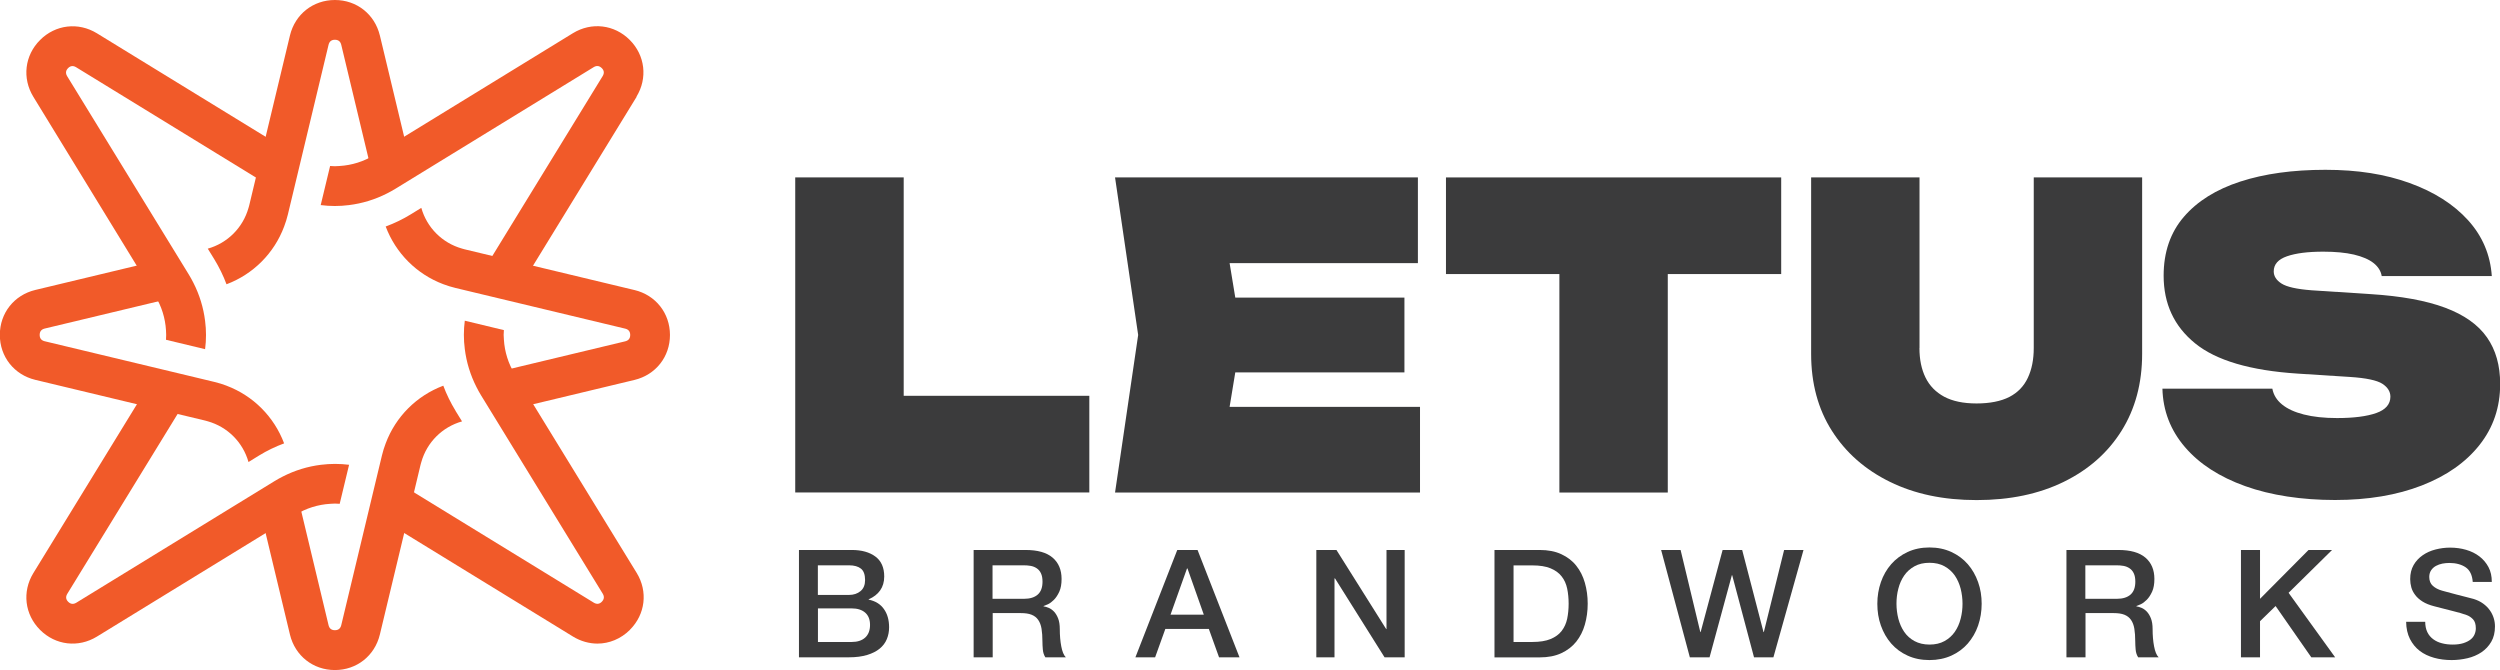
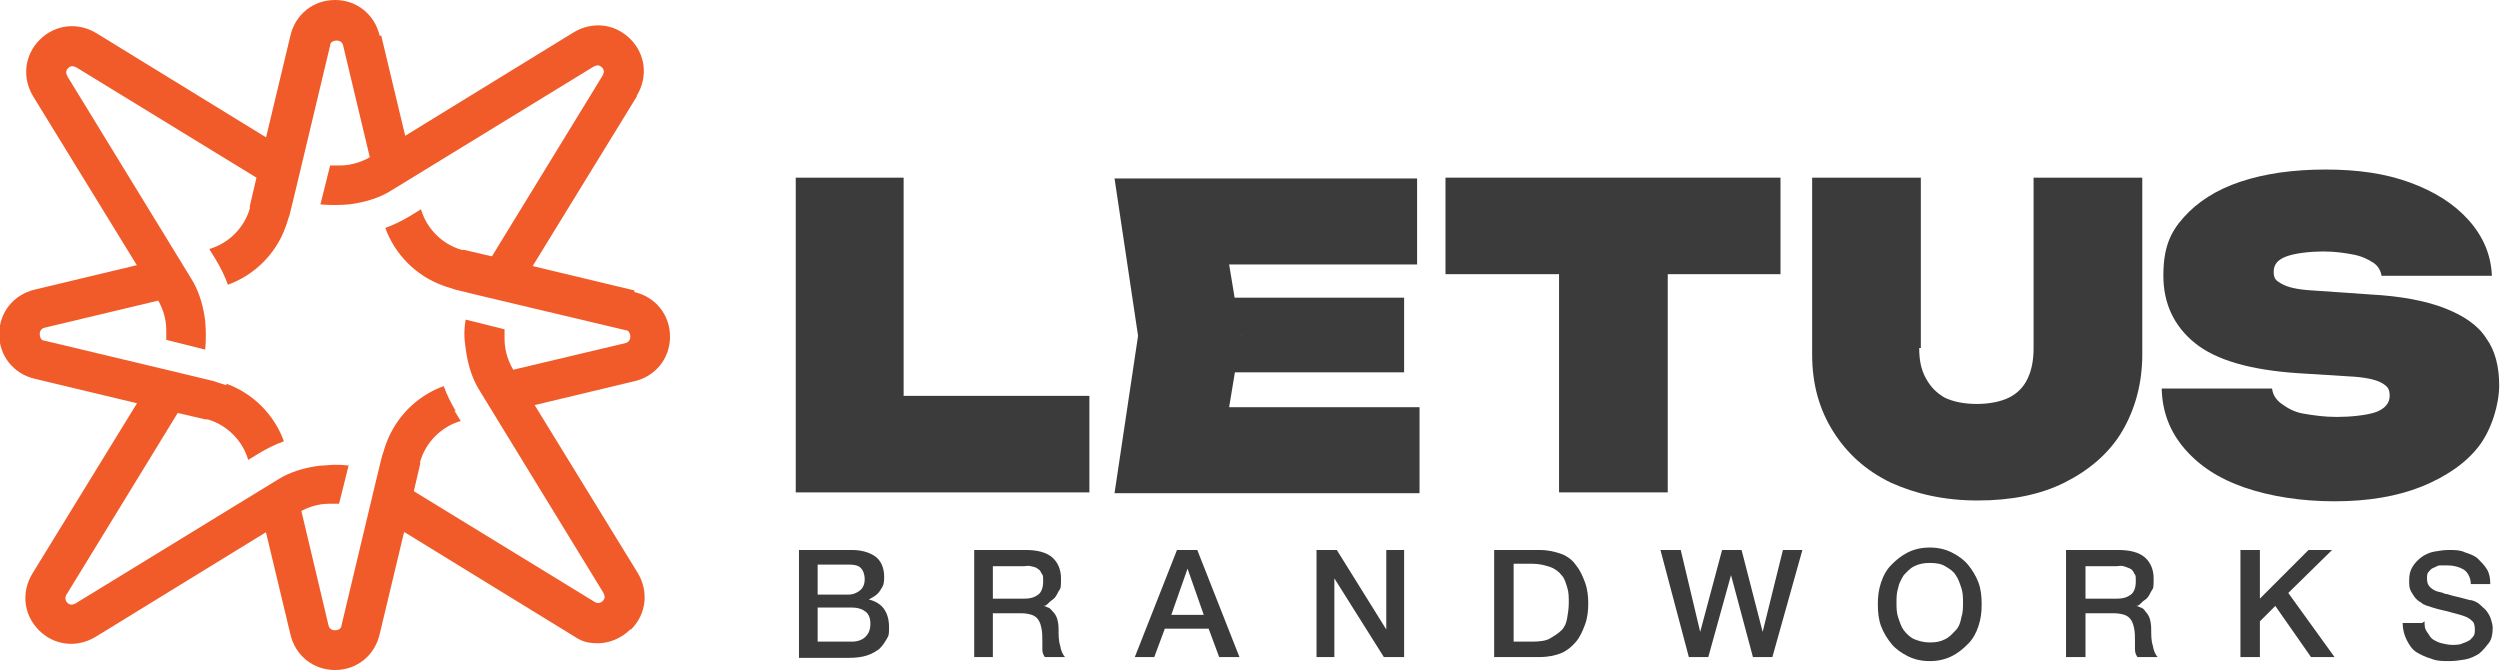
- <svg xmlns="http://www.w3.org/2000/svg" id="Layer_2" data-name="Layer 2" viewBox="0 0 308.15 82.57">
+ <svg xmlns="http://www.w3.org/2000/svg" id="Layer_2" version="1.1" viewBox="0 0 308.2 82.6">
  <defs>
    <style>
-       .cls-1 {
+       .st0 {
        fill: #f15a29;
      }

-       .cls-2 {
+       .st1 {
        fill: #3b3b3c;
      }
    </style>
  </defs>
-   <g id="Layer_1-2" data-name="Layer 1">
+   <g id="Layer_1-2">
    <g>
      <g>
        <g>
-           <path class="cls-2" d="M111.39,21.87v32.93l-6.01-6.01h28.89v11.91h-36.25V21.87h13.36Z" />
-           <path class="cls-2" d="M153.02,41.29l-2.38,14.45-5.07-5.59h29.46v10.56h-37.59l2.85-19.42-2.85-19.42h37.33v10.56h-29.2l5.07-5.59,2.38,14.45ZM173.11,36.68v9.22h-29.25v-9.22h29.25Z" />
-           <path class="cls-2" d="M178.23,21.87h41.32v11.91h-41.32v-11.91ZM192.21,27.62h13.36v33.09h-13.36V27.62Z" />
-           <path class="cls-2" d="M236.59,42.89c0,1.42.25,2.63.75,3.65.5,1.02,1.27,1.8,2.3,2.36,1.04.55,2.36.83,3.99.83s3-.27,4.04-.8c1.04-.54,1.79-1.32,2.28-2.36s.73-2.26.73-3.68v-21.02h13.36v21.75c0,3.62-.85,6.78-2.54,9.48s-4.06,4.79-7.12,6.29c-3.06,1.5-6.64,2.25-10.74,2.25s-7.64-.75-10.69-2.25c-3.06-1.5-5.44-3.6-7.15-6.29-1.71-2.69-2.56-5.85-2.56-9.48v-21.75h13.36v21.02Z" />
-           <path class="cls-2" d="M266.52,47.91h13.57c.14.76.54,1.41,1.19,1.94.66.54,1.55.95,2.69,1.24,1.14.29,2.5.44,4.09.44,2.07,0,3.68-.21,4.84-.62s1.74-1.09,1.74-2.02c0-.62-.33-1.15-.98-1.58-.66-.43-2-.72-4.04-.85l-6.42-.41c-5.83-.38-10.04-1.62-12.63-3.73-2.59-2.1-3.88-4.88-3.88-8.34,0-2.9.83-5.32,2.49-7.25,1.66-1.93,3.98-3.38,6.96-4.35,2.99-.97,6.48-1.45,10.49-1.45s7.36.54,10.38,1.63c3.02,1.09,5.42,2.62,7.2,4.58,1.78,1.97,2.75,4.26,2.93,6.89h-13.57c-.1-.62-.44-1.16-1.01-1.61-.57-.45-1.37-.79-2.41-1.04-1.04-.24-2.3-.36-3.78-.36-1.9,0-3.39.19-4.48.57-1.09.38-1.63,1-1.63,1.86,0,.59.32,1.09.96,1.5s1.87.69,3.7.83l7.25.47c3.8.24,6.87.8,9.22,1.68s4.07,2.1,5.15,3.65c1.09,1.55,1.63,3.47,1.63,5.75,0,2.87-.85,5.37-2.54,7.51s-4.06,3.81-7.12,5c-3.06,1.19-6.62,1.79-10.69,1.79s-7.91-.57-11.08-1.71c-3.18-1.14-5.65-2.74-7.43-4.82s-2.7-4.47-2.77-7.2Z" />
+           <path class="st1" d="M111.4,21.9v32.9l-6-6h28.9v11.9h-36.2V21.9h13.4Z" />
+           <path class="st1" d="M153,41.3l-2.4,14.5-5.1-5.6h29.5v10.6h-37.6l2.9-19.4-2.9-19.4h37.3v10.6h-29.2l5.1-5.6,2.4,14.5h0ZM173.1,36.7v9.2h-29.2v-9.2h29.2Z" />
+           <path class="st1" d="M178.2,21.9h41.3v11.9h-41.3v-11.9h0ZM192.2,27.6h13.4v33.1h-13.4V27.6Z" />
+           <path class="st1" d="M236.6,42.9c0,1.4.2,2.6.8,3.7s1.3,1.8,2.3,2.4c1,.5,2.4.8,4,.8s3-.3,4-.8c1-.5,1.8-1.3,2.3-2.4s.7-2.3.7-3.7v-21h13.4v21.8c0,3.6-.9,6.8-2.5,9.5s-4.1,4.8-7.1,6.3-6.6,2.2-10.7,2.2-7.6-.8-10.7-2.2c-3.1-1.5-5.4-3.6-7.1-6.3-1.7-2.7-2.6-5.8-2.6-9.5v-21.8h13.4v21h0Z" />
+           <path class="st1" d="M266.5,47.9h13.6c.1.8.5,1.4,1.2,1.9.7.5,1.5,1,2.7,1.2s2.5.4,4.1.4,3.7-.2,4.8-.6,1.7-1.1,1.7-2-.3-1.2-1-1.6c-.7-.4-2-.7-4-.8l-6.4-.4c-5.8-.4-10-1.6-12.6-3.7-2.6-2.1-3.9-4.9-3.9-8.3s.8-5.3,2.5-7.2,4-3.4,7-4.4c3-1,6.5-1.5,10.5-1.5s7.4.5,10.4,1.6c3,1.1,5.4,2.6,7.2,4.6,1.8,2,2.8,4.3,2.9,6.9h-13.6c-.1-.6-.4-1.2-1-1.6s-1.4-.8-2.4-1c-1-.2-2.3-.4-3.8-.4s-3.4.2-4.5.6-1.6,1-1.6,1.9.3,1.1,1,1.5,1.9.7,3.7.8l7.2.5c3.8.2,6.9.8,9.2,1.7s4.1,2.1,5.1,3.7c1.1,1.5,1.6,3.5,1.6,5.8s-.9,5.4-2.5,7.5-4.1,3.8-7.1,5-6.6,1.8-10.7,1.8-7.9-.6-11.1-1.7c-3.2-1.1-5.6-2.7-7.4-4.8s-2.7-4.5-2.8-7.2h0Z" />
        </g>
        <g>
-           <path class="cls-2" d="M98.47,67.79h6.53c1.2,0,2.17.27,2.9.81.73.54,1.09,1.37,1.09,2.46,0,.67-.17,1.24-.5,1.71s-.81.84-1.42,1.1v.04c.83.17,1.46.56,1.88,1.16.43.6.64,1.35.64,2.25,0,.52-.09,1-.28,1.46s-.48.84-.88,1.17c-.4.33-.92.59-1.54.78-.63.19-1.37.29-2.24.29h-6.17v-13.23ZM100.82,73.33h3.84c.56,0,1.04-.16,1.41-.47.38-.32.56-.77.56-1.36,0-.67-.17-1.14-.51-1.41-.34-.27-.83-.41-1.47-.41h-3.84v3.65ZM100.82,79.13h4.16c.71,0,1.27-.18,1.67-.55.39-.36.59-.88.59-1.55s-.2-1.16-.59-1.51c-.4-.35-.95-.53-1.67-.53h-4.16v4.13Z" />
-           <path class="cls-2" d="M119.99,67.79h6.42c1.48,0,2.59.31,3.33.94.74.63,1.11,1.51,1.11,2.63,0,.63-.09,1.15-.28,1.57-.19.41-.41.75-.66,1s-.5.44-.74.55c-.24.11-.42.18-.54.22v.04c.2.03.42.09.65.19.23.1.45.26.65.47.2.22.37.5.5.84s.2.78.2,1.3c0,.78.06,1.49.18,2.12.12.64.3,1.09.56,1.36h-2.52c-.18-.28-.28-.6-.31-.95-.03-.35-.05-.68-.05-1,0-.61-.04-1.13-.11-1.57s-.21-.8-.41-1.09c-.2-.29-.47-.5-.82-.64s-.79-.2-1.33-.2h-3.46v5.45h-2.35v-13.23ZM122.35,73.81h3.86c.75,0,1.32-.18,1.71-.53.39-.35.58-.88.58-1.58,0-.42-.06-.76-.19-1.03-.12-.27-.3-.47-.52-.62-.22-.15-.47-.25-.75-.3-.28-.05-.57-.07-.88-.07h-3.82v4.13Z" />
-           <path class="cls-2" d="M145.11,67.79h2.5l5.17,13.23h-2.52l-1.26-3.5h-5.36l-1.26,3.5h-2.43l5.16-13.23ZM144.28,75.76h4.1l-2.01-5.69h-.06l-2.03,5.69Z" />
-           <path class="cls-2" d="M162.25,67.79h2.48l6.13,9.75h.04v-9.75h2.24v13.23h-2.48l-6.11-9.73h-.06v9.73h-2.24v-13.23Z" />
-           <path class="cls-2" d="M184.21,67.79h5.57c1.03,0,1.92.17,2.67.52.75.35,1.37.82,1.84,1.42.48.6.83,1.3,1.06,2.1s.35,1.66.35,2.58-.12,1.77-.35,2.58-.59,1.5-1.06,2.1c-.48.6-1.09,1.07-1.84,1.42-.75.35-1.64.52-2.67.52h-5.57v-13.23ZM186.56,79.13h2.31c.92,0,1.67-.12,2.25-.36.58-.24,1.04-.57,1.37-1,.33-.43.56-.93.68-1.5.12-.58.18-1.2.18-1.86s-.06-1.29-.18-1.86-.34-1.07-.68-1.5c-.33-.43-.79-.76-1.37-1-.58-.24-1.33-.36-2.25-.36h-2.31v9.45Z" />
-           <path class="cls-2" d="M204.76,67.79h2.39l2.43,10.12h.04l2.71-10.12h2.41l2.63,10.12h.04l2.5-10.12h2.39l-3.71,13.23h-2.39l-2.69-10.12h-.04l-2.75,10.12h-2.43l-3.54-13.23Z" />
-           <path class="cls-2" d="M237.83,67.48c1,0,1.9.19,2.7.56.8.37,1.47.87,2.02,1.5.55.63.97,1.37,1.27,2.21s.44,1.73.44,2.67-.15,1.85-.44,2.69-.72,1.57-1.27,2.21c-.55.63-1.23,1.13-2.02,1.49-.8.36-1.7.55-2.7.55s-1.9-.18-2.7-.55c-.8-.36-1.47-.86-2.02-1.49-.55-.63-.97-1.37-1.27-2.21s-.44-1.74-.44-2.69.15-1.83.44-2.67.72-1.58,1.27-2.21c.55-.63,1.23-1.13,2.02-1.5.8-.37,1.7-.56,2.7-.56ZM237.83,69.37c-.72,0-1.33.14-1.85.43s-.94.66-1.27,1.14c-.33.48-.57,1.02-.72,1.62-.16.6-.23,1.22-.23,1.85s.08,1.25.23,1.85c.16.61.4,1.15.72,1.62s.75.86,1.27,1.14,1.14.43,1.85.43,1.33-.14,1.85-.43.94-.66,1.27-1.14.57-1.02.72-1.62c.16-.61.23-1.22.23-1.85s-.08-1.25-.23-1.85c-.16-.61-.4-1.15-.72-1.62-.33-.47-.75-.85-1.27-1.14s-1.14-.43-1.85-.43Z" />
-           <path class="cls-2" d="M254.69,67.79h6.42c1.48,0,2.59.31,3.33.94.74.63,1.11,1.51,1.11,2.63,0,.63-.09,1.15-.28,1.57-.19.41-.41.75-.66,1s-.5.44-.74.55c-.24.11-.42.18-.54.22v.04c.2.03.42.09.65.19.23.1.45.26.65.47.2.22.37.5.5.84s.2.78.2,1.3c0,.78.06,1.49.18,2.12.12.64.3,1.09.56,1.36h-2.52c-.18-.28-.28-.6-.31-.95-.03-.35-.05-.68-.05-1,0-.61-.04-1.13-.11-1.57s-.21-.8-.41-1.09c-.2-.29-.47-.5-.82-.64s-.79-.2-1.33-.2h-3.46v5.45h-2.35v-13.23ZM257.05,73.81h3.86c.75,0,1.32-.18,1.71-.53.39-.35.58-.88.58-1.58,0-.42-.06-.76-.19-1.03-.12-.27-.3-.47-.52-.62-.22-.15-.47-.25-.75-.3-.28-.05-.57-.07-.88-.07h-3.82v4.13Z" />
-           <path class="cls-2" d="M276.22,67.79h2.35v6.02l5.98-6.02h2.9l-5.36,5.28,5.74,7.95h-2.94l-4.4-6.32-1.92,1.87v4.45h-2.35v-13.23Z" />
-           <path class="cls-2" d="M298.93,76.61c0,.51.09.94.26,1.3s.42.65.73.88.67.4,1.08.5c.41.11.85.16,1.33.16.51,0,.95-.06,1.32-.18.36-.12.66-.27.88-.45.23-.18.39-.4.49-.64.1-.24.15-.49.15-.73,0-.51-.12-.88-.35-1.12-.23-.24-.49-.41-.76-.51-.48-.17-1.03-.34-1.67-.49-.63-.15-1.41-.35-2.34-.6-.58-.15-1.06-.34-1.44-.58-.38-.24-.69-.51-.91-.81-.23-.3-.39-.61-.48-.94-.09-.33-.14-.67-.14-1.02,0-.67.14-1.24.42-1.73.28-.49.66-.89,1.12-1.21s.99-.56,1.58-.71c.59-.15,1.19-.23,1.79-.23.7,0,1.36.09,1.98.27.62.18,1.17.45,1.64.81.47.36.84.8,1.12,1.32.28.53.41,1.13.41,1.83h-2.35c-.06-.85-.36-1.46-.88-1.81s-1.2-.53-2.01-.53c-.28,0-.56.03-.85.08-.29.06-.55.15-.79.28s-.44.31-.59.53-.24.5-.24.83c0,.47.15.84.44,1.1s.68.47,1.16.6c.05.01.25.07.59.16.34.09.73.2,1.16.31.43.11.84.22,1.25.32.41.1.7.18.88.23.44.14.82.32,1.15.56s.6.5.82.81c.22.3.38.63.49.97.11.35.16.69.16,1.04,0,.74-.15,1.37-.46,1.9-.31.53-.71.95-1.21,1.29-.5.33-1.07.58-1.71.73s-1.29.23-1.96.23c-.76,0-1.49-.09-2.16-.28-.68-.19-1.27-.47-1.77-.85-.5-.38-.9-.87-1.21-1.47-.3-.6-.46-1.31-.47-2.12h2.35Z" />
+           <path class="st1" d="M98.5,67.8h6.5c1.2,0,2.2.3,2.9.8s1.1,1.4,1.1,2.5-.2,1.2-.5,1.7-.8.8-1.4,1.1h0c.8.2,1.5.6,1.9,1.2.4.6.6,1.3.6,2.2s0,1-.3,1.5-.5.8-.9,1.2c-.4.3-.9.6-1.5.8-.6.2-1.4.3-2.2.3h-6.2v-13.2h0ZM100.8,73.3h3.8c.6,0,1-.2,1.4-.5.4-.3.6-.8.6-1.4s-.2-1.1-.5-1.4c-.3-.3-.8-.4-1.5-.4h-3.8v3.7h0ZM100.8,79.1h4.2c.7,0,1.3-.2,1.7-.6.4-.4.6-.9.6-1.6s-.2-1.2-.6-1.5c-.4-.3-.9-.5-1.7-.5h-4.2v4.1h0Z" />
+           <path class="st1" d="M120,67.8h6.4c1.5,0,2.6.3,3.3.9.7.6,1.1,1.5,1.1,2.6s0,1.2-.3,1.6c-.2.4-.4.8-.7,1s-.5.4-.7.6-.4.2-.5.2h0c.2,0,.4.1.6.2.2,0,.4.3.6.5.2.2.4.5.5.8s.2.8.2,1.3c0,.8,0,1.5.2,2.1.1.6.3,1.1.6,1.4h-2.5c-.2-.3-.3-.6-.3-.9s0-.7,0-1c0-.6,0-1.1-.1-1.6s-.2-.8-.4-1.1c-.2-.3-.5-.5-.8-.6s-.8-.2-1.3-.2h-3.5v5.4h-2.3v-13.2h0ZM122.4,73.8h3.9c.8,0,1.3-.2,1.7-.5s.6-.9.6-1.6,0-.8-.2-1c-.1-.3-.3-.5-.5-.6-.2-.2-.5-.2-.8-.3s-.6,0-.9,0h-3.8v4.1h0Z" />
+           <path class="st1" d="M145.1,67.8h2.5l5.2,13.2h-2.5l-1.3-3.5h-5.4l-1.3,3.5h-2.4l5.2-13.2h0ZM144.3,75.8h4.1l-2-5.7h0l-2,5.7h0Z" />
+           <path class="st1" d="M162.3,67.8h2.5l6.1,9.8h0v-9.8h2.2v13.2h-2.5l-6.1-9.7h0v9.7h-2.2v-13.2Z" />
+           <path class="st1" d="M184.2,67.8h5.6c1,0,1.9.2,2.7.5s1.4.8,1.8,1.4c.5.6.8,1.3,1.1,2.1s.4,1.7.4,2.6-.1,1.8-.4,2.6-.6,1.5-1.1,2.1c-.5.6-1.1,1.1-1.8,1.4s-1.6.5-2.7.5h-5.6v-13.2h0ZM186.6,79.1h2.3c.9,0,1.7-.1,2.2-.4s1-.6,1.4-1,.6-.9.7-1.5c.1-.6.2-1.2.2-1.9s0-1.3-.2-1.9-.3-1.1-.7-1.5c-.3-.4-.8-.8-1.4-1s-1.3-.4-2.2-.4h-2.3v9.4h0Z" />
+           <path class="st1" d="M204.8,67.8h2.4l2.4,10.1h0l2.7-10.1h2.4l2.6,10.1h0l2.5-10.1h2.4l-3.7,13.2h-2.4l-2.7-10.1h0l-2.8,10.1h-2.4l-3.5-13.2h0Z" />
+           <path class="st1" d="M237.9,67.5c1,0,1.9.2,2.7.6.8.4,1.5.9,2,1.5s1,1.4,1.3,2.2.4,1.7.4,2.7-.1,1.8-.4,2.7-.7,1.6-1.3,2.2c-.6.6-1.2,1.1-2,1.5-.8.4-1.7.6-2.7.6s-1.9-.2-2.7-.6c-.8-.4-1.5-.9-2-1.5s-1-1.4-1.3-2.2-.4-1.7-.4-2.7.1-1.8.4-2.7.7-1.6,1.3-2.2,1.2-1.1,2-1.5c.8-.4,1.7-.6,2.7-.6ZM237.9,69.4c-.7,0-1.3.1-1.9.4s-.9.7-1.3,1.1c-.3.5-.6,1-.7,1.6-.2.6-.2,1.2-.2,1.8s0,1.2.2,1.8c.2.6.4,1.2.7,1.6s.8.9,1.3,1.1,1.1.4,1.9.4,1.3-.1,1.9-.4.9-.7,1.3-1.1.6-1,.7-1.6c.2-.6.2-1.2.2-1.8s0-1.2-.2-1.8c-.2-.6-.4-1.2-.7-1.6-.3-.5-.8-.8-1.3-1.1s-1.1-.4-1.9-.4Z" />
+           <path class="st1" d="M254.7,67.8h6.4c1.5,0,2.6.3,3.3.9.7.6,1.1,1.5,1.1,2.6s0,1.2-.3,1.6c-.2.4-.4.8-.7,1s-.5.4-.7.6-.4.2-.5.2h0c.2,0,.4.1.6.2.2,0,.5.3.6.5.2.2.4.5.5.8s.2.8.2,1.3c0,.8,0,1.5.2,2.1.1.6.3,1.1.6,1.4h-2.5c-.2-.3-.3-.6-.3-.9s0-.7,0-1c0-.6,0-1.1-.1-1.6s-.2-.8-.4-1.1c-.2-.3-.5-.5-.8-.6s-.8-.2-1.3-.2h-3.5v5.4h-2.4v-13.2h0ZM257.1,73.8h3.9c.8,0,1.3-.2,1.7-.5.4-.3.6-.9.6-1.6s0-.8-.2-1c-.1-.3-.3-.5-.5-.6s-.5-.2-.8-.3-.6,0-.9,0h-3.8v4.1h0Z" />
+           <path class="st1" d="M276.2,67.8h2.4v6l6-6h2.9l-5.4,5.3,5.7,7.9h-2.9l-4.4-6.3-1.9,1.9v4.4h-2.4s0-13.2,0-13.2Z" />
+           <path class="st1" d="M298.9,76.6c0,.5,0,.9.3,1.3s.4.7.7.9.7.4,1.1.5c.4.1.9.2,1.3.2s1,0,1.3-.2c.4-.1.7-.3.9-.4.2-.2.4-.4.5-.6.1-.2.1-.5.1-.7,0-.5-.1-.9-.4-1.1-.2-.2-.5-.4-.8-.5-.5-.2-1-.3-1.7-.5-.6-.2-1.4-.3-2.3-.6-.6-.2-1.1-.3-1.4-.6-.4-.2-.7-.5-.9-.8-.2-.3-.4-.6-.5-.9s-.1-.7-.1-1c0-.7.1-1.2.4-1.7.3-.5.7-.9,1.1-1.2s1-.6,1.6-.7,1.2-.2,1.8-.2,1.4,0,2,.3c.6.2,1.2.4,1.6.8s.8.8,1.1,1.3c.3.5.4,1.1.4,1.8h-2.4c0-.8-.4-1.5-.9-1.8s-1.2-.5-2-.5-.6,0-.9,0c-.3,0-.5.2-.8.3s-.4.3-.6.5-.2.5-.2.8c0,.5.1.8.4,1.1s.7.5,1.2.6c0,0,.2,0,.6.2.3,0,.7.2,1.2.3s.8.2,1.2.3.7.2.9.2c.4.1.8.3,1.1.6s.6.5.8.8c.2.3.4.6.5,1,.1.3.2.7.2,1,0,.7-.1,1.4-.5,1.9s-.7.9-1.2,1.3c-.5.3-1.1.6-1.7.7s-1.3.2-2,.2-1.5,0-2.2-.3c-.7-.2-1.3-.5-1.8-.8s-.9-.9-1.2-1.5c-.3-.6-.5-1.3-.5-2.1h2.4Z" />
        </g>
      </g>
      <g>
-         <path class="cls-1" d="M78.2,35.75l-16.26-3.9-4.67-1.12c-.11-.02-.21-.06-.32-.09-2.44-.69-4.33-2.58-5.02-5.02l-1.28.79c-.99.61-2.03,1.11-3.11,1.51,1.24,3.29,3.81,5.87,7.1,7.11.48.18.98.34,1.49.46l3.29.79,17.65,4.23c.4.1.61.36.61.78s-.21.68-.61.78l-17.65,4.23c.25.62.56,1.22.92,1.8l1.61,2.63,16.26-3.9c2.61-.63,4.37-2.85,4.37-5.54s-1.76-4.91-4.37-5.54ZM46.82,4.37c-.63-2.61-2.85-4.37-5.54-4.37s-4.91,1.76-5.54,4.37l-3.9,16.26-1.12,4.68c-.02.11-.06.21-.09.32-.69,2.44-2.58,4.33-5.02,5.02l.79,1.28c.61,1,1.12,2.04,1.52,3.11,3.29-1.24,5.87-3.82,7.1-7.11.18-.48.34-.97.46-1.48l.79-3.29,4.23-17.65c.1-.4.36-.61.78-.61s.68.21.78.61l4.23,17.65c.62-.26,1.22-.56,1.8-.92l2.63-1.62-3.9-16.26ZM27.93,47.54c-.48-.18-.98-.34-1.49-.46l-3.29-.79-17.65-4.23c-.4-.1-.61-.36-.61-.78s.21-.68.61-.78l17.65-4.23c-.25-.62-.56-1.22-.92-1.8l-1.62-2.63-16.26,3.9c-2.61.63-4.37,2.85-4.37,5.54s1.76,4.91,4.37,5.54l16.26,3.9,4.68,1.12c.11.02.21.06.32.09,2.44.69,4.33,2.58,5.02,5.02l1.28-.79c.99-.61,2.03-1.11,3.11-1.51-1.24-3.29-3.81-5.87-7.1-7.11ZM56.16,50.65c-.61-1-1.12-2.04-1.52-3.11-3.29,1.24-5.87,3.82-7.1,7.11-.18.48-.34.97-.46,1.48l-.79,3.29-4.23,17.65c-.1.4-.36.61-.78.61s-.68-.21-.78-.61l-4.23-17.65c-.62.26-1.22.56-1.8.92l-2.63,1.62,3.9,16.26c.63,2.61,2.85,4.37,5.54,4.37s4.91-1.76,5.54-4.37l3.9-16.26,1.12-4.68c.02-.11.06-.21.09-.32.69-2.44,2.58-4.33,5.02-5.02l-.79-1.28Z" />
+         <path class="st0" d="M78.2,35.8l-16.3-3.9-4.7-1.1c-.1,0-.2,0-.3,0-2.4-.7-4.3-2.6-5-5l-1.3.8c-1,.6-2,1.1-3.1,1.5,1.2,3.3,3.8,5.9,7.1,7.1.5.2,1,.3,1.5.5l3.3.8,17.7,4.2c.4,0,.6.4.6.8s-.2.7-.6.8l-17.7,4.2c.2.6.6,1.2.9,1.8l1.6,2.6,16.3-3.9c2.6-.6,4.4-2.8,4.4-5.5s-1.8-4.9-4.4-5.5h0ZM46.8,4.4c-.6-2.6-2.8-4.4-5.5-4.4s-4.9,1.8-5.5,4.4l-3.9,16.3-1.1,4.7c0,.1,0,.2,0,.3-.7,2.4-2.6,4.3-5,5l.8,1.3c.6,1,1.1,2,1.5,3.1,3.3-1.2,5.9-3.8,7.1-7.1.2-.5.3-1,.5-1.5l.8-3.3,4.2-17.6c0-.4.4-.6.8-.6s.7.2.8.6l4.2,17.6c.6-.3,1.2-.6,1.8-.9l2.6-1.6-3.9-16.3h0ZM27.9,47.5c-.5-.2-1-.3-1.5-.5l-3.3-.8-17.6-4.2c-.4,0-.6-.4-.6-.8s.2-.7.6-.8l17.6-4.2c-.2-.6-.6-1.2-.9-1.8l-1.6-2.6-16.3,3.9c-2.6.6-4.4,2.8-4.4,5.5s1.8,4.9,4.4,5.5l16.3,3.9,4.7,1.1c.1,0,.2,0,.3,0,2.4.7,4.3,2.6,5,5l1.3-.8c1-.6,2-1.1,3.1-1.5-1.2-3.3-3.8-5.9-7.1-7.1h0ZM56.2,50.7c-.6-1-1.1-2-1.5-3.1-3.3,1.2-5.9,3.8-7.1,7.1-.2.5-.3,1-.5,1.5l-.8,3.3-4.2,17.6c0,.4-.4.6-.8.6s-.7-.2-.8-.6l-4.2-17.7c-.6.3-1.2.6-1.8.9l-2.6,1.6,3.9,16.3c.6,2.6,2.8,4.4,5.5,4.4s4.9-1.8,5.5-4.4l3.9-16.3,1.1-4.7c0-.1,0-.2,0-.3.7-2.4,2.6-4.3,5-5l-.8-1.3h0Z" />
        <g>
-           <path class="cls-1" d="M36.04,18.89l-1.19,4.96c-.34-.17-.68-.36-1.01-.56L9.37,8.28c-.35-.21-.69-.18-.98.12-.29.29-.33.62-.12.98l15.01,24.47c.2.33.39.67.56,1.01.76,1.49,1.24,3.08,1.44,4.69.15,1.16.15,2.33,0,3.49l-4.82-1.16c.03-.39.03-.78,0-1.17-.09-1.49-.54-2.97-1.36-4.29l-.22-.36L4.11,11.93c-1.4-2.29-1.07-5.1.83-7,1.9-1.9,4.71-2.23,7-.83l24.11,14.79Z" />
-           <path class="cls-1" d="M43.03,57.28l-1.16,4.82c-.39-.04-.78-.04-1.17,0-1.49.09-2.97.54-4.29,1.36l-.36.22-24.11,14.79c-2.29,1.4-5.1,1.07-7-.83-1.9-1.9-2.23-4.71-.83-7l14.79-24.11,4.96,1.19c-.17.34-.36.68-.56,1.01l-15.01,24.47c-.21.35-.18.69.12.98.29.29.62.33.98.12l24.47-15.01c.33-.2.67-.39,1.01-.56,1.49-.76,3.07-1.24,4.69-1.44.58-.07,1.16-.11,1.74-.11s1.16.04,1.74.11Z" />
-           <path class="cls-1" d="M77.64,77.64c-1.12,1.11-2.55,1.69-4,1.69-1.02,0-2.06-.29-3-.86l-24.11-14.79,1.19-4.96c.34.17.68.36,1.01.56l24.47,15.01c.35.21.69.18.98-.12s.33-.62.12-.98l-15.01-24.47c-.2-.33-.39-.67-.56-1.01-.76-1.49-1.24-3.08-1.44-4.69-.15-1.16-.15-2.33,0-3.49l4.82,1.16c-.04.39-.04.78,0,1.17.09,1.49.54,2.97,1.36,4.29l.22.36,14.79,24.11c1.4,2.29,1.07,5.1-.83,7Z" />
-           <path class="cls-1" d="M78.47,11.93l-14.79,24.11-4.96-1.19c.17-.34.36-.68.56-1.01l15.01-24.47c.21-.35.18-.69-.12-.98s-.62-.33-.98-.12l-24.47,15.01c-.33.2-.67.39-1.01.56-1.49.76-3.08,1.24-4.69,1.44-1.16.15-2.33.15-3.49,0l1.16-4.82c.39.04.78.04,1.17,0,1.49-.09,2.97-.54,4.29-1.36l.36-.22,24.11-14.79c2.29-1.4,5.1-1.07,7,.83,1.9,1.9,2.23,4.71.83,7Z" />
+           <path class="st0" d="M36.1,18.9l-1.2,5c-.3-.2-.7-.4-1-.6L9.4,8.3c-.4-.2-.7-.2-1,.1-.3.3-.3.6-.1,1l15,24.5c.2.3.4.7.6,1,.8,1.5,1.2,3.1,1.4,4.7.1,1.2.1,2.3,0,3.5l-4.8-1.2c0-.4,0-.8,0-1.2,0-1.5-.5-3-1.4-4.3l-.2-.4L4.1,11.9c-1.4-2.3-1.1-5.1.8-7s4.7-2.2,7-.8l24.1,14.8h0Z" />
+           <path class="st0" d="M43,57.3l-1.2,4.8c-.4,0-.8,0-1.2,0-1.5,0-3,.5-4.3,1.4l-.4.2-24.1,14.8c-2.3,1.4-5.1,1.1-7-.8s-2.2-4.7-.8-7l14.8-24.1,5,1.2c-.2.3-.4.7-.6,1l-15,24.5c-.2.3-.2.7.1,1,.3.3.6.3,1,.1l24.5-15c.3-.2.7-.4,1-.6,1.5-.8,3.1-1.2,4.7-1.4.6,0,1.2-.1,1.7-.1s1.2,0,1.7.1h0Z" />
+           <path class="st0" d="M77.7,77.6c-1.1,1.1-2.6,1.7-4,1.7s-2.1-.3-3-.9l-24.1-14.8,1.2-5c.3.2.7.4,1,.6l24.5,15c.3.2.7.2,1-.1s.3-.6.1-1l-15-24.5c-.2-.3-.4-.7-.6-1-.8-1.5-1.2-3.1-1.4-4.7-.2-1.2-.2-2.3,0-3.5l4.8,1.2c0,.4,0,.8,0,1.2,0,1.5.5,3,1.4,4.3l.2.4,14.8,24.1c1.4,2.3,1.1,5.1-.8,7h0Z" />
+           <path class="st0" d="M78.5,11.9l-14.8,24.1-5-1.2c.2-.3.4-.7.6-1l15-24.5c.2-.4.2-.7-.1-1s-.6-.3-1-.1l-24.5,15c-.3.2-.7.4-1,.6-1.5.8-3.1,1.2-4.7,1.4-1.2.1-2.3.1-3.5,0l1.2-4.8c.4,0,.8,0,1.2,0,1.5,0,3-.5,4.3-1.4l.4-.2,24.1-14.8c2.3-1.4,5.1-1.1,7,.8s2.2,4.7.8,7h0Z" />
        </g>
      </g>
    </g>
  </g>
</svg>
